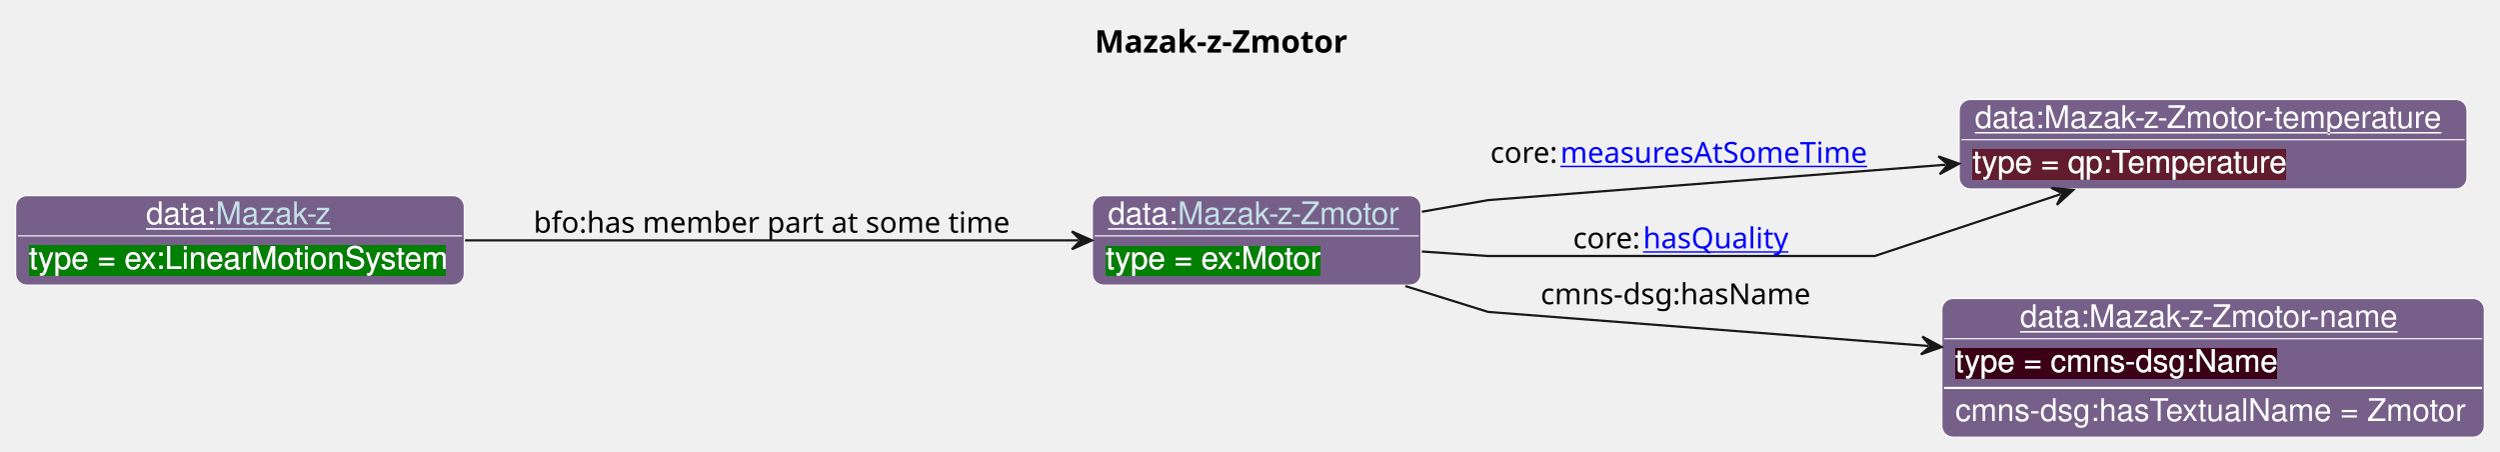
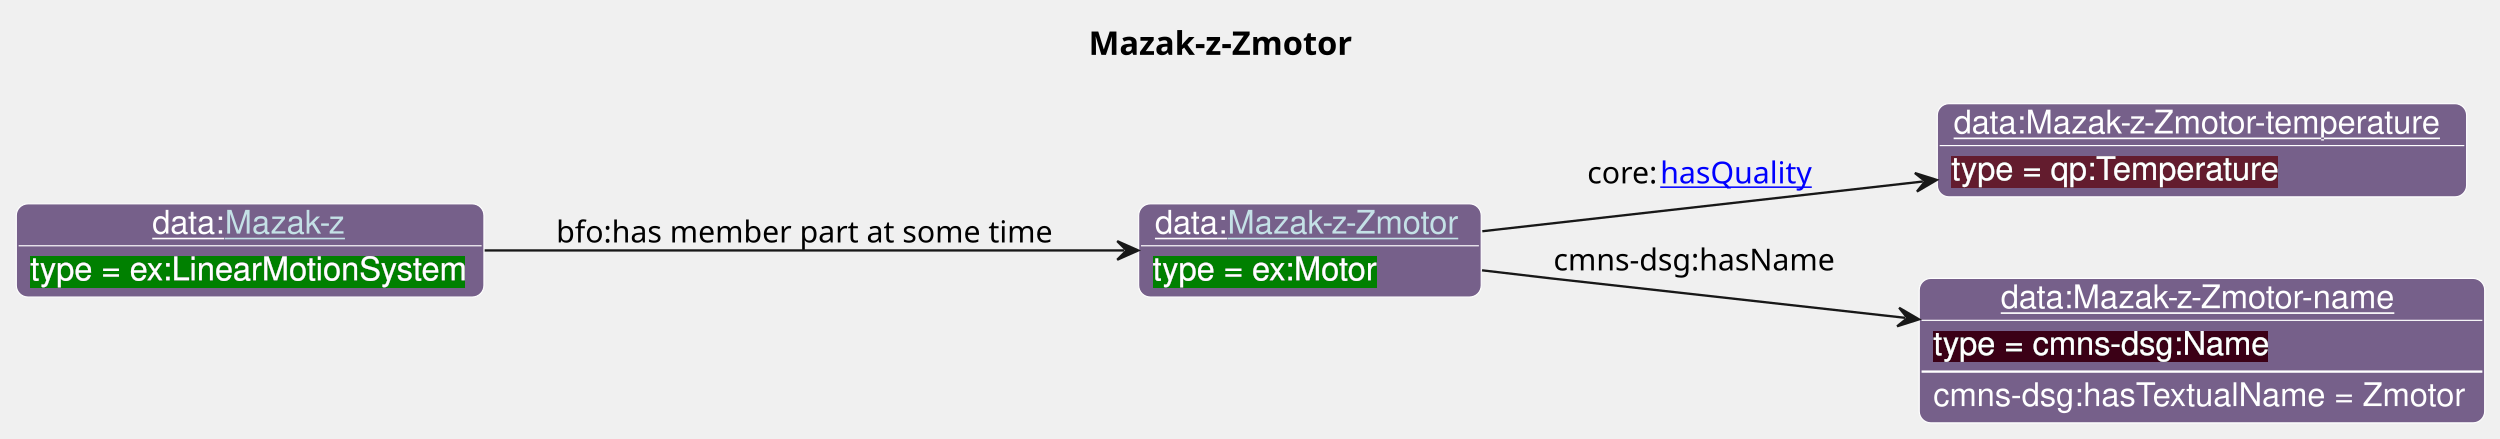
- <svg xmlns="http://www.w3.org/2000/svg" xmlns:xlink="http://www.w3.org/1999/xlink" contentStyleType="text/css" data-diagram-type="CLASS" height="202px" preserveAspectRatio="none" style="width:1118px;height:202px;background:#FFFFFF;" version="1.1" viewBox="0 0 1118 202" width="1118px" zoomAndPan="magnify">
+ <svg xmlns="http://www.w3.org/2000/svg" xmlns:xlink="http://www.w3.org/1999/xlink" contentStyleType="text/css" data-diagram-type="CLASS" height="188px" preserveAspectRatio="none" style="width:1073px;height:188px;background:#FFFFFF;" version="1.1" viewBox="0 0 1073 188" width="1073px" zoomAndPan="magnify">
  <defs>
-     <filter height="1" id="baaqlgxeh5j1m0" width="1" x="0" y="0">
+     <filter height="1" id="b1ctuajy0p89gl0" width="1" x="0" y="0">
      <feFlood flood-color="#008000" result="flood" />
      <feComposite in="SourceGraphic" in2="flood" operator="over" />
    </filter>
-     <filter height="1" id="baaqlgxeh5j1m1" width="1" x="0" y="0">
+     <filter height="1" id="b1ctuajy0p89gl1" width="1" x="0" y="0">
      <feFlood flood-color="#641B2E" result="flood" />
      <feComposite in="SourceGraphic" in2="flood" operator="over" />
    </filter>
-     <filter height="1" id="baaqlgxeh5j1m2" width="1" x="0" y="0">
+     <filter height="1" id="b1ctuajy0p89gl2" width="1" x="0" y="0">
      <feFlood flood-color="#3A0519" result="flood" />
      <feComposite in="SourceGraphic" in2="flood" operator="over" />
    </filter>
  </defs>
  <g>
-     <text fill="#000000" font-family="sans-serif" font-size="14" font-weight="bold" lengthAdjust="spacing" textLength="124.975" x="489.729" y="23.535">Mazak-z-Zmotor</text>
+     <text fill="#000000" font-family="sans-serif" font-size="14" font-weight="bold" lengthAdjust="spacing" textLength="124.975" x="467.229" y="23.535">Mazak-z-Zmotor</text>
    <g class="entity" data-entity="o1" data-source-line="131" data-uid="ent0002" id="entity_o1">
      <rect fill="#76608A" height="40" rx="5" ry="5" style="stroke:#FFFFFF;stroke-width:0.5;" width="147.034" x="488.71" y="87.488" />
      <text fill="#FFFFFF" font-family="Helvetica" font-size="14" lengthAdjust="spacing" text-decoration="underline" textLength="31.138" x="495.71" y="100.269">data:</text>
      <a href="./Mazak-z-Zmotor.html" target="_top" title="./Mazak-z-Zmotor.html" xlink:actuate="onRequest" xlink:href="./Mazak-z-Zmotor.html" xlink:show="new" xlink:title="./Mazak-z-Zmotor.html" xlink:type="simple">
        <text fill="#C4E1E6" font-family="Helvetica" font-size="14" lengthAdjust="spacing" text-decoration="underline" textLength="101.897" x="526.848" y="100.269">Mazak-z-Zmotor</text>
      </a>
      <line style="stroke:#FFFFFF;stroke-width:0.5;" x1="489.71" x2="634.744" y1="105.488" y2="105.488" />
-       <text fill="#FFFFFF" filter="url(#baaqlgxeh5j1m0)" font-family="Helvetica" font-size="14" lengthAdjust="spacing" textLength="96.879" x="494.71" y="120.269">type = ex:Motor</text>
+       <text fill="#FFFFFF" filter="url(#b1ctuajy0p89gl0)" font-family="Helvetica" font-size="14" lengthAdjust="spacing" textLength="96.879" x="494.71" y="120.269">type = ex:Motor</text>
    </g>
    <g class="entity" data-entity="o2" data-source-line="131" data-uid="ent0003" id="entity_o2">
-       <rect fill="#76608A" height="40" rx="5" ry="5" style="stroke:#FFFFFF;stroke-width:0.5;" width="227.179" x="876.5" y="44.488" />
-       <text fill="#FFFFFF" font-family="Helvetica" font-size="14" lengthAdjust="spacing" text-decoration="underline" textLength="213.179" x="883.5" y="57.269">data:Mazak-z-Zmotor-temperature</text>
-       <line style="stroke:#FFFFFF;stroke-width:0.5;" x1="877.5" x2="1102.679" y1="62.488" y2="62.488" />
-       <text fill="#FFFFFF" filter="url(#baaqlgxeh5j1m1)" font-family="Helvetica" font-size="14" lengthAdjust="spacing" textLength="142.023" x="882.5" y="77.269">type = qp:Temperature</text>
+       <rect fill="#76608A" height="40" rx="5" ry="5" style="stroke:#FFFFFF;stroke-width:0.5;" width="227.179" x="831.5" y="44.488" />
+       <text fill="#FFFFFF" font-family="Helvetica" font-size="14" lengthAdjust="spacing" text-decoration="underline" textLength="213.179" x="838.5" y="57.269">data:Mazak-z-Zmotor-temperature</text>
+       <line style="stroke:#FFFFFF;stroke-width:0.5;" x1="832.5" x2="1057.679" y1="62.488" y2="62.488" />
+       <text fill="#FFFFFF" filter="url(#b1ctuajy0p89gl1)" font-family="Helvetica" font-size="14" lengthAdjust="spacing" textLength="142.023" x="837.5" y="77.269">type = qp:Temperature</text>
    </g>
    <g class="entity" data-entity="o3" data-source-line="131" data-uid="ent0004" id="entity_o3">
-       <rect fill="#76608A" height="62" rx="5" ry="5" style="stroke:#FFFFFF;stroke-width:0.5;" width="242.692" x="868.74" y="133.488" />
-       <text fill="#FFFFFF" font-family="Helvetica" font-size="14" lengthAdjust="spacing" text-decoration="underline" textLength="172.717" x="903.728" y="146.269">data:Mazak-z-Zmotor-name</text>
-       <line style="stroke:#FFFFFF;stroke-width:0.5;" x1="869.74" x2="1110.432" y1="151.488" y2="151.488" />
-       <text fill="#FFFFFF" filter="url(#baaqlgxeh5j1m2)" font-family="Helvetica" font-size="14" lengthAdjust="spacing" textLength="144.334" x="874.74" y="166.269">type = cmns-dsg:Name</text>
-       <line style="stroke:#FFFFFF;stroke-width:1;" x1="869.74" x2="1110.432" y1="173.488" y2="173.488" />
-       <text fill="#FFFFFF" font-family="Helvetica" font-size="14" lengthAdjust="spacing" textLength="230.692" x="874.74" y="188.269">cmns-dsg:hasTextualName = Zmotor</text>
+       <rect fill="#76608A" height="62" rx="5" ry="5" style="stroke:#FFFFFF;stroke-width:0.5;" width="242.692" x="823.74" y="119.488" />
+       <text fill="#FFFFFF" font-family="Helvetica" font-size="14" lengthAdjust="spacing" text-decoration="underline" textLength="172.717" x="858.728" y="132.269">data:Mazak-z-Zmotor-name</text>
+       <line style="stroke:#FFFFFF;stroke-width:0.5;" x1="824.74" x2="1065.432" y1="137.488" y2="137.488" />
+       <text fill="#FFFFFF" filter="url(#b1ctuajy0p89gl2)" font-family="Helvetica" font-size="14" lengthAdjust="spacing" textLength="144.334" x="829.74" y="152.269">type = cmns-dsg:Name</text>
+       <line style="stroke:#FFFFFF;stroke-width:1;" x1="824.74" x2="1065.432" y1="159.488" y2="159.488" />
+       <text fill="#FFFFFF" font-family="Helvetica" font-size="14" lengthAdjust="spacing" textLength="230.692" x="829.74" y="174.269">cmns-dsg:hasTextualName = Zmotor</text>
    </g>
    <g class="entity" data-entity="o4" data-source-line="131" data-uid="ent0005" id="entity_o4">
      <rect fill="#76608A" height="40" rx="5" ry="5" style="stroke:#FFFFFF;stroke-width:0.5;" width="200.706" x="7" y="87.488" />
      <text fill="#FFFFFF" font-family="Helvetica" font-size="14" lengthAdjust="spacing" text-decoration="underline" textLength="31.138" x="65.336" y="100.269">data:</text>
      <a href="./Mazak-z.html" target="_top" title="./Mazak-z.html" xlink:actuate="onRequest" xlink:href="./Mazak-z.html" xlink:show="new" xlink:title="./Mazak-z.html" xlink:type="simple">
        <text fill="#C4E1E6" font-family="Helvetica" font-size="14" lengthAdjust="spacing" text-decoration="underline" textLength="52.897" x="96.474" y="100.269">Mazak-z</text>
      </a>
      <line style="stroke:#FFFFFF;stroke-width:0.5;" x1="8" x2="206.706" y1="105.488" y2="105.488" />
-       <text fill="#FFFFFF" filter="url(#baaqlgxeh5j1m0)" font-family="Helvetica" font-size="14" lengthAdjust="spacing" textLength="188.706" x="13" y="120.269">type = ex:LinearMotionSystem</text>
+       <text fill="#FFFFFF" filter="url(#b1ctuajy0p89gl0)" font-family="Helvetica" font-size="14" lengthAdjust="spacing" textLength="188.706" x="13" y="120.269">type = ex:LinearMotionSystem</text>
    </g>
    <g class="link" data-entity-1="o1" data-entity-2="o2" data-source-line="195" data-uid="lnk6" id="link_o1_o2">
-       <path codeLine="195" d="M636.09,94.698 C652.79,91.758 665.74,89.488 665.74,89.488 C665.74,89.488 777.148,80.871 870.468,73.66" fill="none" id="o1-to-o2" style="stroke:#181818;stroke-width:1;" />
-       <polygon fill="#181818" points="876.45,73.198,867.169,69.903,871.465,73.583,867.785,77.88,876.45,73.198" style="stroke:#181818;stroke-width:1;" />
-       <text fill="#000000" font-family="sans-serif" font-size="13" lengthAdjust="spacing" textLength="31.319" x="666.74" y="72.807">core:</text>
-       <a href="https://spec.industrialontologies.org/ontology/core/Core/measuresAtSomeTime" target="_top" title="https://spec.industrialontologies.org/ontology/core/Core/measuresAtSomeTime" xlink:actuate="onRequest" xlink:href="https://spec.industrialontologies.org/ontology/core/Core/measuresAtSomeTime" xlink:show="new" xlink:title="https://spec.industrialontologies.org/ontology/core/Core/measuresAtSomeTime" xlink:type="simple">
-         <text fill="#0000FF" font-family="sans-serif" font-size="13" lengthAdjust="spacing" text-decoration="underline" textLength="139.998" x="698.059" y="72.807">measuresAtSomeTime</text>
+       <path codeLine="195" d="M636.21,99.248 C691.39,93.018 762.208,85.021 825.288,77.901" fill="none" id="o1-to-o2" style="stroke:#181818;stroke-width:1;" />
+       <polygon fill="#181818" points="831.25,77.228,821.858,74.263,826.282,77.789,822.755,82.213,831.25,77.228" style="stroke:#181818;stroke-width:1;" />
+       <text fill="#000000" font-family="sans-serif" font-size="13" lengthAdjust="spacing" textLength="31.319" x="681.24" y="78.707">core:</text>
+       <a href="https://spec.industrialontologies.org/ontology/core/Core/hasQuality" target="_top" title="https://spec.industrialontologies.org/ontology/core/Core/hasQuality" xlink:actuate="onRequest" xlink:href="https://spec.industrialontologies.org/ontology/core/Core/hasQuality" xlink:show="new" xlink:title="https://spec.industrialontologies.org/ontology/core/Core/hasQuality" xlink:type="simple">
+         <text fill="#0000FF" font-family="sans-serif" font-size="13" lengthAdjust="spacing" text-decoration="underline" textLength="66.39" x="712.559" y="78.707">hasQuality</text>
      </a>
    </g>
-     <g class="link" data-entity-1="o1" data-entity-2="o2" data-source-line="195" data-uid="lnk7" id="link_o1_o2">
-       <path codeLine="195" d="M636.09,112.468 C652.79,113.608 665.74,114.488 665.74,114.488 C665.74,114.488 838.74,114.488 838.74,114.488 C838.74,114.488 880.287,100.672 921.807,86.862" fill="none" id="o1-to-o2-1" style="stroke:#181818;stroke-width:1;" />
-       <polygon fill="#181818" points="927.5,84.968,917.698,84.013,922.756,86.546,920.222,91.604,927.5,84.968" style="stroke:#181818;stroke-width:1;" />
-       <text fill="#000000" font-family="sans-serif" font-size="13" lengthAdjust="spacing" textLength="31.319" x="703.74" y="111.057">core:</text>
-       <a href="https://spec.industrialontologies.org/ontology/core/Core/hasQuality" target="_top" title="https://spec.industrialontologies.org/ontology/core/Core/hasQuality" xlink:actuate="onRequest" xlink:href="https://spec.industrialontologies.org/ontology/core/Core/hasQuality" xlink:show="new" xlink:title="https://spec.industrialontologies.org/ontology/core/Core/hasQuality" xlink:type="simple">
-         <text fill="#0000FF" font-family="sans-serif" font-size="13" lengthAdjust="spacing" text-decoration="underline" textLength="66.39" x="735.059" y="111.057">hasQuality</text>
-       </a>
+     <g class="link" data-entity-1="o1" data-entity-2="o3" data-source-line="195" data-uid="lnk7" id="link_o1_o3">
+       <path codeLine="195" d="M636.09,116.018 C652.79,117.968 665.74,119.488 665.74,119.488 C665.74,119.488 742.427,128.035 817.657,136.405" fill="none" id="o1-to-o3" style="stroke:#181818;stroke-width:1;" />
+       <polygon fill="#181818" points="823.62,137.068,815.117,132.098,818.651,136.515,814.233,140.049,823.62,137.068" style="stroke:#181818;stroke-width:1;" />
+       <text fill="#000000" font-family="sans-serif" font-size="13" lengthAdjust="spacing" textLength="126.077" x="666.74" y="116.057">cmns-dsg:hasName</text>
    </g>
-     <g class="link" data-entity-1="o1" data-entity-2="o3" data-source-line="195" data-uid="lnk8" id="link_o1_o3">
-       <path codeLine="195" d="M628.73,127.938 C648.82,134.208 665.74,139.488 665.74,139.488 C665.74,139.488 770.768,147.606 862.698,154.716" fill="none" id="o1-to-o3" style="stroke:#181818;stroke-width:1;" />
-       <polygon fill="#181818" points="868.68,155.178,860.015,150.496,863.695,154.793,859.398,158.472,868.68,155.178" style="stroke:#181818;stroke-width:1;" />
-       <text fill="#000000" font-family="sans-serif" font-size="13" lengthAdjust="spacing" textLength="126.077" x="689.24" y="136.057">cmns-dsg:hasName</text>
-     </g>
-     <g class="link" data-entity-1="o4" data-entity-2="o1" data-source-line="195" data-uid="lnk9" id="link_o4_o1">
+     <g class="link" data-entity-1="o4" data-entity-2="o1" data-source-line="195" data-uid="lnk8" id="link_o4_o1">
      <path codeLine="195" d="M208.02,107.488 C292.79,107.488 406.53,107.488 482.51,107.488" fill="none" id="o4-to-o1" style="stroke:#181818;stroke-width:1;" />
      <polygon fill="#181818" points="488.51,107.488,479.51,103.488,483.51,107.488,479.51,111.488,488.51,107.488" style="stroke:#181818;stroke-width:1;" />
      <text fill="#000000" font-family="sans-serif" font-size="13" lengthAdjust="spacing" textLength="219.337" x="238.71" y="104.057">bfo:has member part at some time</text>
    </g>
  </g>
</svg>
